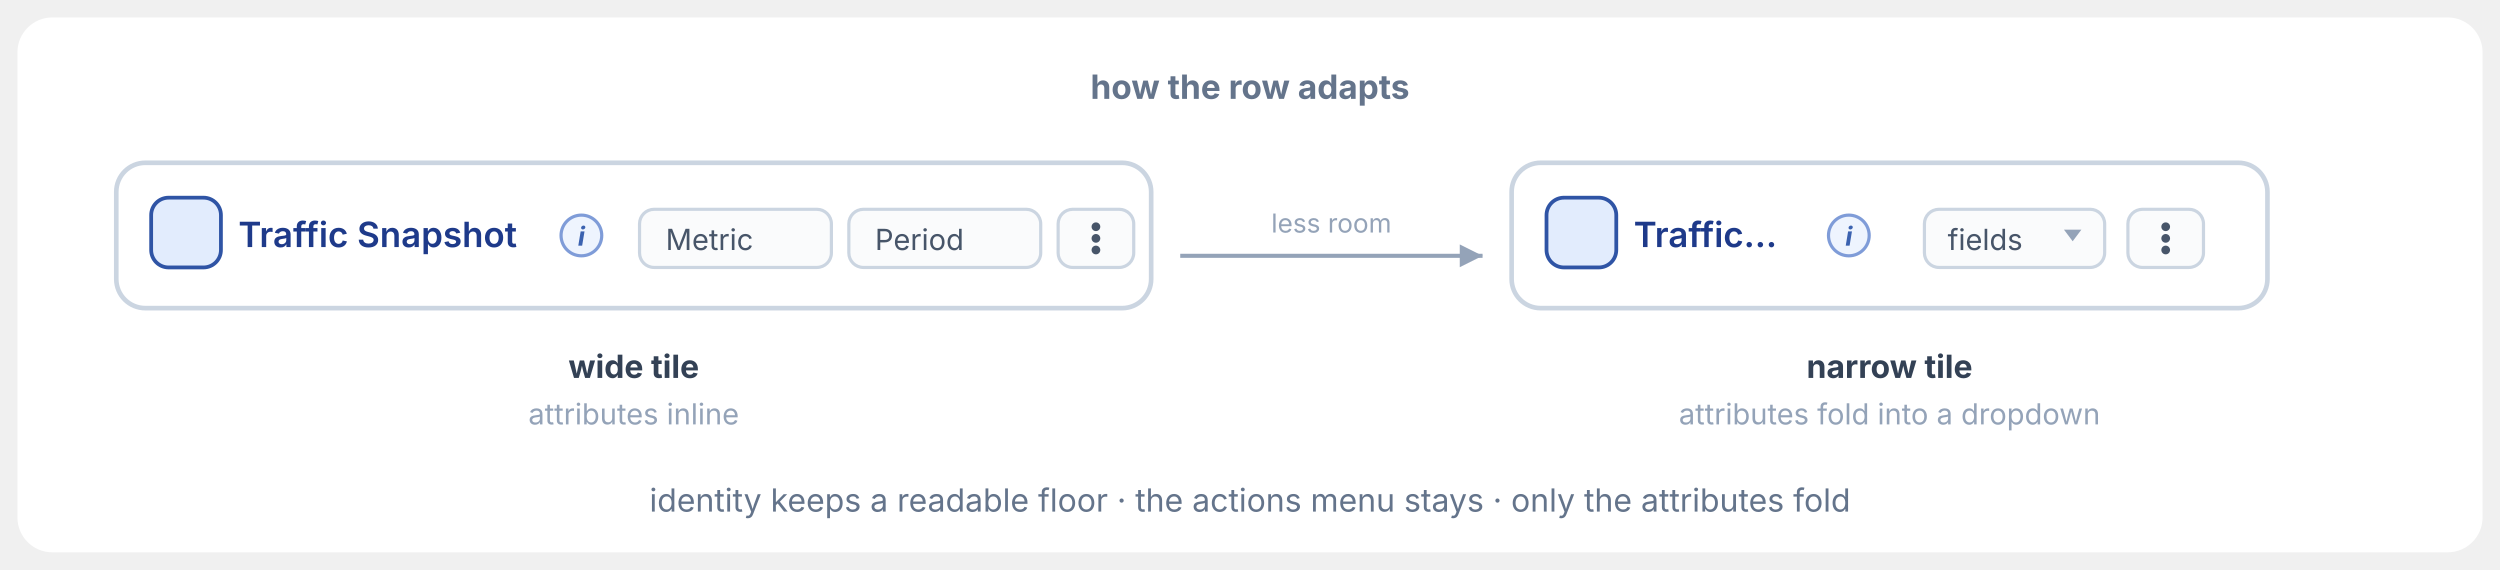
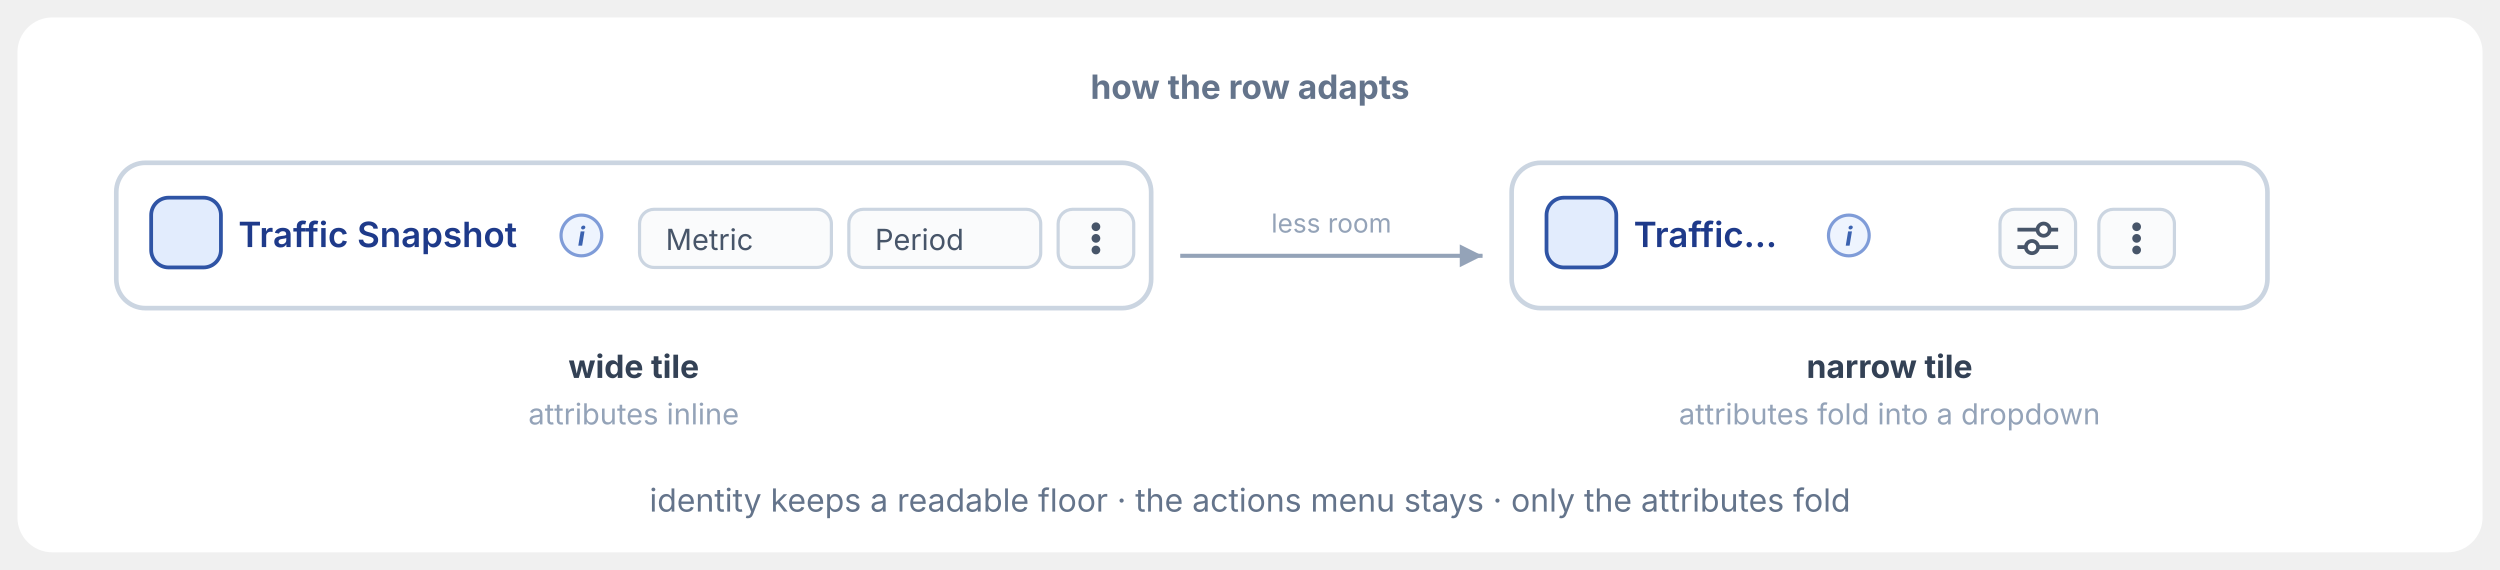
<svg xmlns="http://www.w3.org/2000/svg" viewBox="0 0 860 196" role="img" aria-label="How the header row adapts to width. In a wide tile the attributes render as inline fields. In a narrow tile they fold into a single dropdown, while the identity holds its readable floor and the actions menu stays.">
  <defs>
    <marker id="arrow" viewBox="0 0 10 10" refX="8" refY="5" markerWidth="7" markerHeight="7" orient="auto-start-reverse">
      <path d="M 0 1 L 8 5 L 0 9 z" fill="#94a3b8" />
    </marker>
  </defs>
  <rect x="6" y="6" width="848" height="184" rx="12" fill="#ffffff" />
  <text x="430" y="34" text-anchor="middle" font-family="-apple-system, system-ui, sans-serif" font-size="11.5" font-weight="700" fill="#64748b">how the row adapts</text>
  <rect x="40" y="56" width="356" height="50" rx="10" fill="#ffffff" stroke="#cbd5e1" stroke-width="1.6" />
  <rect x="52" y="68" width="24" height="24" rx="6" fill="#e2ecfd" stroke="#2f54a5" stroke-width="1.3" />
  <text x="82" y="85" font-family="-apple-system, system-ui, sans-serif" font-size="12" font-weight="600" fill="#1e3a8a">Traffic Snapshot</text>
  <circle cx="200" cy="81" r="7" fill="#eef4fe" stroke="#7f9cd8" stroke-width="1.1" />
  <text x="200" y="84.5" text-anchor="middle" font-family="-apple-system, system-ui, sans-serif" font-size="9" font-weight="700" font-style="italic" fill="#3b62b0">i</text>
  <rect x="220" y="72" width="66" height="20" rx="5" fill="#fafbfc" stroke="#cbd5e1" stroke-width="1.1" />
  <text x="229" y="86" font-family="-apple-system, system-ui, sans-serif" font-size="10" fill="#475569">Metric</text>
  <rect x="292" y="72" width="66" height="20" rx="5" fill="#fafbfc" stroke="#cbd5e1" stroke-width="1.1" />
  <text x="301" y="86" font-family="-apple-system, system-ui, sans-serif" font-size="10" fill="#475569">Period</text>
  <rect x="364" y="72" width="26" height="20" rx="5" fill="#fafbfc" stroke="#cbd5e1" stroke-width="1.1" />
  <circle cx="377" cy="78" r="1.5" fill="#475569" />
  <circle cx="377" cy="82" r="1.5" fill="#475569" />
  <circle cx="377" cy="86" r="1.5" fill="#475569" />
  <text x="218" y="130" text-anchor="middle" font-family="-apple-system, system-ui, sans-serif" font-size="11" font-weight="700" fill="#334155">wide tile</text>
  <text x="218" y="146" text-anchor="middle" font-family="-apple-system, system-ui, sans-serif" font-size="10" fill="#94a3b8">attributes inline</text>
  <text x="458" y="80" text-anchor="middle" font-family="-apple-system, system-ui, sans-serif" font-size="9" fill="#94a3b8">less room</text>
  <line x1="406" y1="88" x2="510" y2="88" stroke="#94a3b8" stroke-width="1.4" marker-end="url(#arrow)" />
  <rect x="520" y="56" width="260" height="50" rx="10" fill="#ffffff" stroke="#cbd5e1" stroke-width="1.6" />
  <rect x="532" y="68" width="24" height="24" rx="6" fill="#e2ecfd" stroke="#2f54a5" stroke-width="1.3" />
  <text x="562" y="85" font-family="-apple-system, system-ui, sans-serif" font-size="12" font-weight="600" fill="#1e3a8a">Traffic…</text>
  <circle cx="636" cy="81" r="7" fill="#eef4fe" stroke="#7f9cd8" stroke-width="1.1" />
  <text x="636" y="84.5" text-anchor="middle" font-family="-apple-system, system-ui, sans-serif" font-size="9" font-weight="700" font-style="italic" fill="#3b62b0">i</text>
-   <rect x="662" y="72" width="62" height="20" rx="5" fill="#fafbfc" stroke="#cbd5e1" stroke-width="1.1" />
-   <text x="670" y="86" font-family="-apple-system, system-ui, sans-serif" font-size="10" fill="#475569">fields</text>
-   <path d="M710 79 l6 0 l-3 4 z" fill="#94a3b8" />
-   <rect x="732" y="72" width="26" height="20" rx="5" fill="#fafbfc" stroke="#cbd5e1" stroke-width="1.1" />
-   <circle cx="745" cy="78" r="1.5" fill="#475569" />
-   <circle cx="745" cy="82" r="1.5" fill="#475569" />
-   <circle cx="745" cy="86" r="1.5" fill="#475569" />
+   <rect x="688" y="72" width="26" height="20" rx="5" fill="#fafbfc" stroke="#cbd5e1" stroke-width="1.1" />
+   <line x1="694" y1="79" x2="708" y2="79" stroke="#475569" stroke-width="1.3" />
+   <circle cx="703" cy="79" r="2.1" fill="#ffffff" stroke="#475569" stroke-width="1.3" />
+   <line x1="694" y1="85" x2="708" y2="85" stroke="#475569" stroke-width="1.3" />
+   <circle cx="699" cy="85" r="2.1" fill="#ffffff" stroke="#475569" stroke-width="1.3" />
+   <rect x="722" y="72" width="26" height="20" rx="5" fill="#fafbfc" stroke="#cbd5e1" stroke-width="1.1" />
+   <circle cx="735" cy="78" r="1.5" fill="#475569" />
+   <circle cx="735" cy="82" r="1.5" fill="#475569" />
+   <circle cx="735" cy="86" r="1.5" fill="#475569" />
  <text x="650" y="130" text-anchor="middle" font-family="-apple-system, system-ui, sans-serif" font-size="11" font-weight="700" fill="#334155">narrow tile</text>
  <text x="650" y="146" text-anchor="middle" font-family="-apple-system, system-ui, sans-serif" font-size="10" fill="#94a3b8">attributes fold into a dropdown</text>
  <text x="430" y="176" text-anchor="middle" font-family="-apple-system, system-ui, sans-serif" font-size="11" fill="#64748b">identity keeps a readable floor · the actions menu stays · only the attributes fold</text>
</svg>
